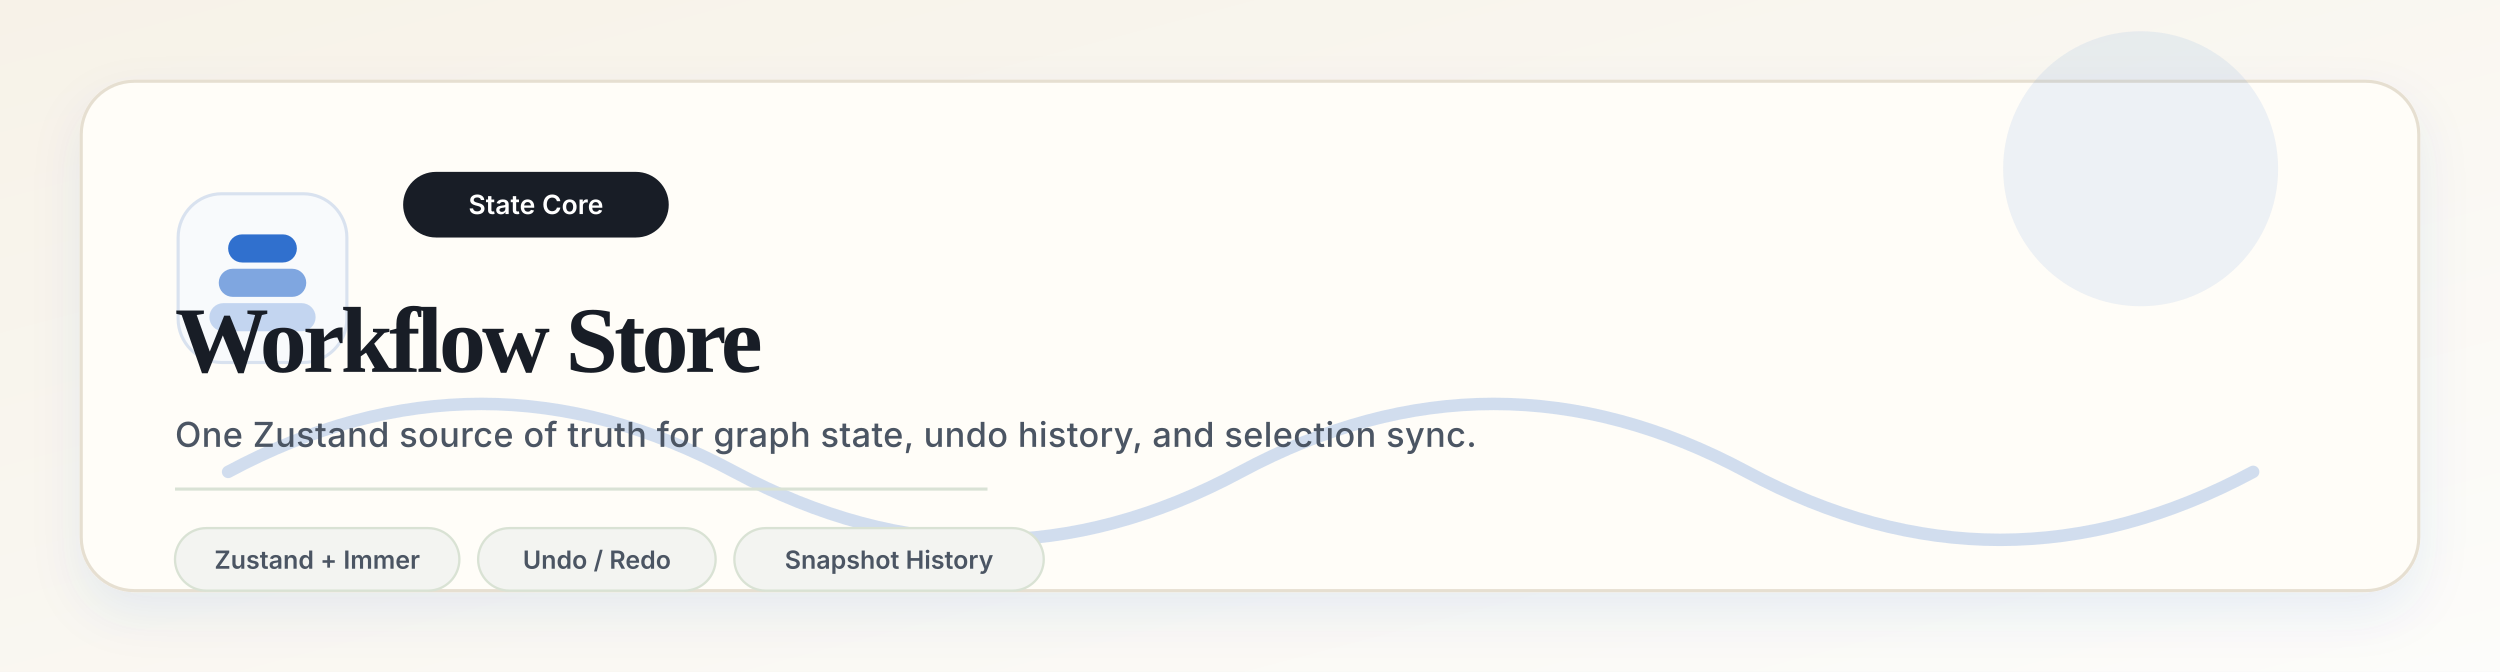
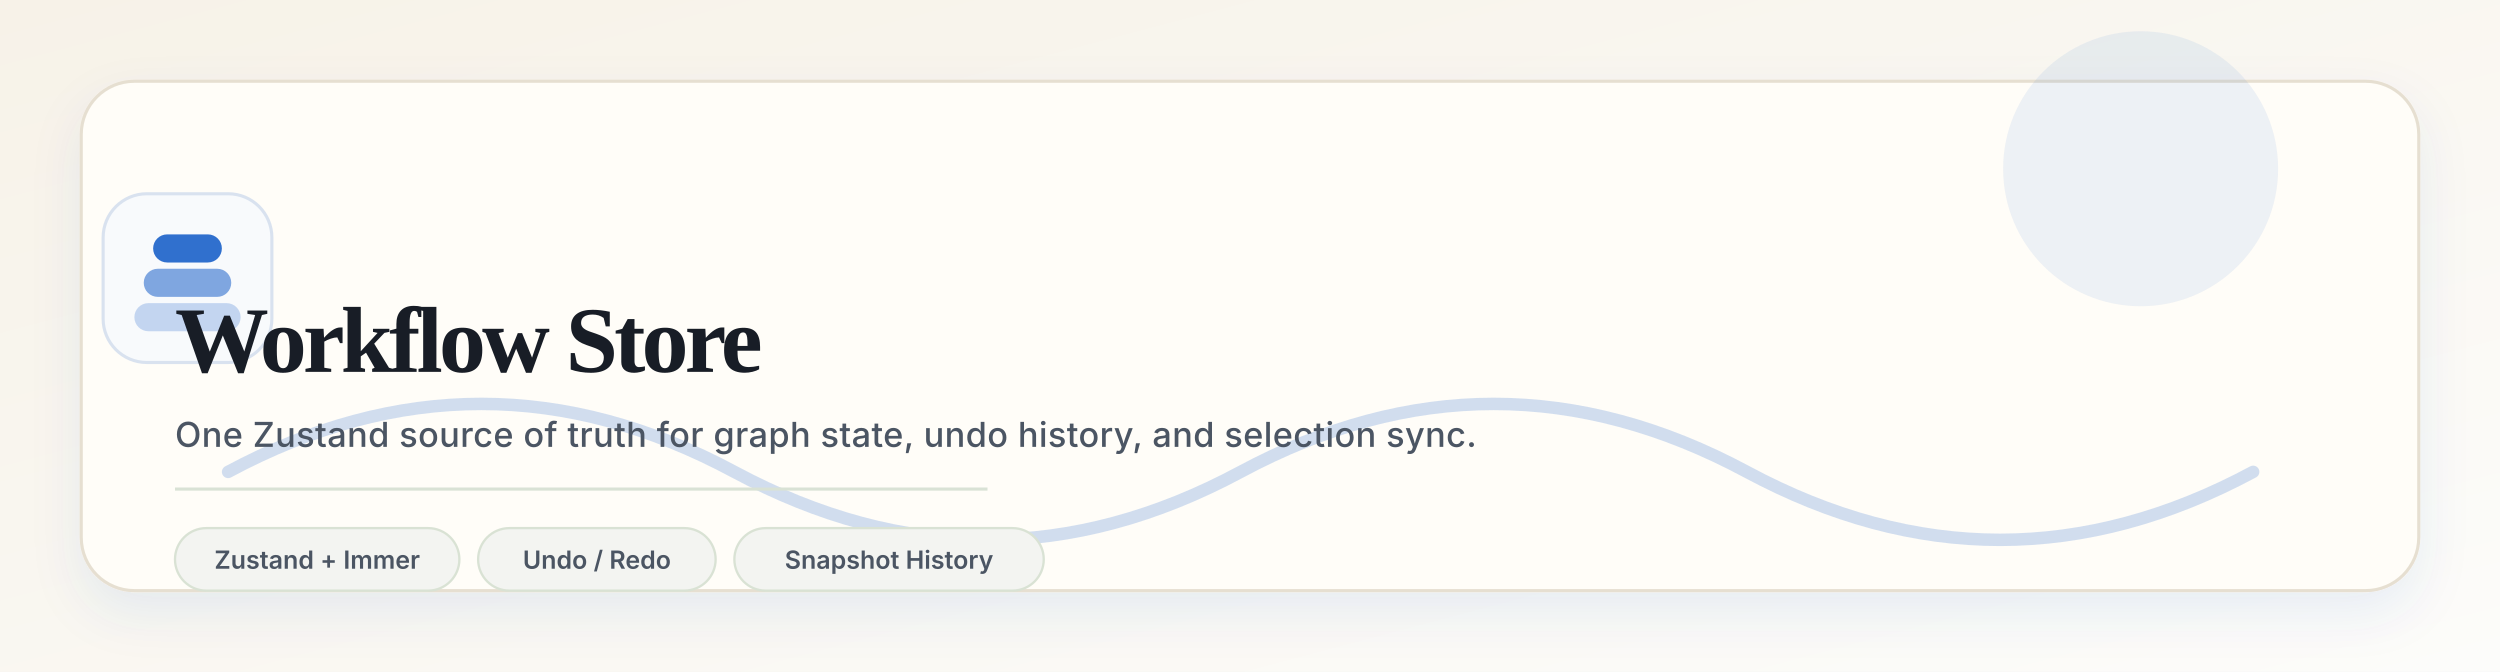
<svg xmlns="http://www.w3.org/2000/svg" viewBox="0 0 1600 430" role="img" aria-labelledby="title desc">
  <defs>
    <linearGradient id="bg" x1="0" y1="0" x2="1" y2="1">
      <stop offset="0%" stop-color="#f7f2e8" />
      <stop offset="100%" stop-color="#fcfcfa" />
    </linearGradient>
    <filter id="cardShadow" x="-20%" y="-20%" width="140%" height="140%">
      <feDropShadow dx="0" dy="14" stdDeviation="16" flood-color="#1b61c9" flood-opacity="0.08" />
    </filter>
  </defs>
  <rect width="1600" height="430" fill="url(#bg)" />
  <g filter="url(#cardShadow)">
    <rect x="52" y="52" width="1496" height="326" rx="34" fill="#fffdf8" stroke="#e6dfd1" stroke-width="2" />
  </g>
  <circle cx="1370" cy="108" r="88" fill="#1b61c9" opacity="0.08" />
  <path d="M146 302c108-58 216-58 324 0s216 58 324 0 216-58 324 0 216 58 324 0" fill="none" stroke="#1b61c9" stroke-width="8" stroke-linecap="round" opacity="0.2" />
-   <g transform="translate(114 124)">
+   <g transform="translate(66 124)">
    <rect x="0" y="0" width="108" height="108" rx="28" fill="#f8fafc" stroke="#d9e2ef" stroke-width="2" />
    <rect x="32" y="26" width="44" height="18" rx="9" fill="#1b61c9" opacity="0.9" />
    <rect x="26" y="48" width="56" height="18" rx="9" fill="#1b61c9" opacity="0.55" />
    <rect x="20" y="70" width="68" height="18" rx="9" fill="#1b61c9" opacity="0.24" />
-   </g>
-   <g transform="translate(258 110)">
-     <rect x="0" y="0" width="170" height="42" rx="21" fill="#181d26" />
-     <text x="85" y="27" text-anchor="middle" fill="#ffffff" font-family="Inter, ui-sans-serif, system-ui, -apple-system, Segoe UI, Roboto, sans-serif" font-size="17" font-weight="600">State Core</text>
  </g>
  <text x="112" y="238" fill="#181d26" font-family="Georgia, 'Times New Roman', serif" font-size="60" font-weight="700" letter-spacing="-0.04em">Workflow Store</text>
  <text x="112" y="286" fill="#4b5563" font-family="Inter, ui-sans-serif, system-ui, -apple-system, Segoe UI, Roboto, sans-serif" font-size="22" font-weight="500" letter-spacing="0.01em">One Zustand source of truth for graph state, undo history, and selection sync.</text>
  <rect x="112" y="312" width="520" height="2" fill="#d9e2d5" />
  <g transform="translate(112 338)">
    <rect x="0" y="0" width="182" height="40" rx="20" fill="#f3f4f1" stroke="#d9e2d4" stroke-width="1.5" />
    <text x="91" y="26" text-anchor="middle" fill="#4b5563" font-family="Inter, ui-sans-serif, system-ui, -apple-system, Segoe UI, Roboto, sans-serif" font-size="16" font-weight="600">Zustand + Immer</text>
  </g>
  <g transform="translate(306 338)">
    <rect x="0" y="0" width="152" height="40" rx="20" fill="#f3f4f1" stroke="#d9e2d4" stroke-width="1.5" />
    <text x="76" y="26" text-anchor="middle" fill="#4b5563" font-family="Inter, ui-sans-serif, system-ui, -apple-system, Segoe UI, Roboto, sans-serif" font-size="16" font-weight="600">Undo / Redo</text>
  </g>
  <g transform="translate(470 338)">
    <rect x="0" y="0" width="198" height="40" rx="20" fill="#f3f4f1" stroke="#d9e2d4" stroke-width="1.5" />
    <text x="99" y="26" text-anchor="middle" fill="#4b5563" font-family="Inter, ui-sans-serif, system-ui, -apple-system, Segoe UI, Roboto, sans-serif" font-size="16" font-weight="600">Snapshot History</text>
  </g>
</svg>
